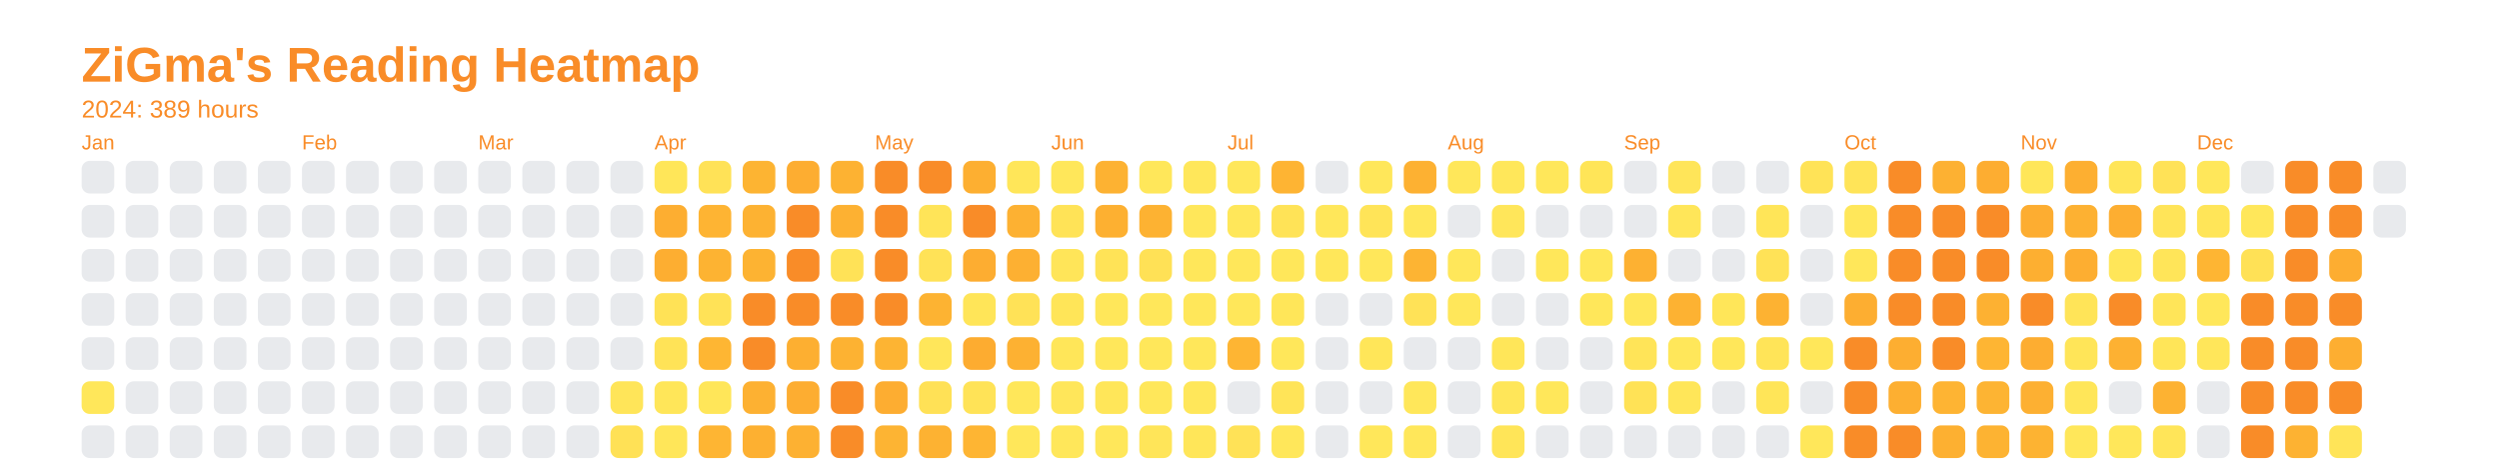
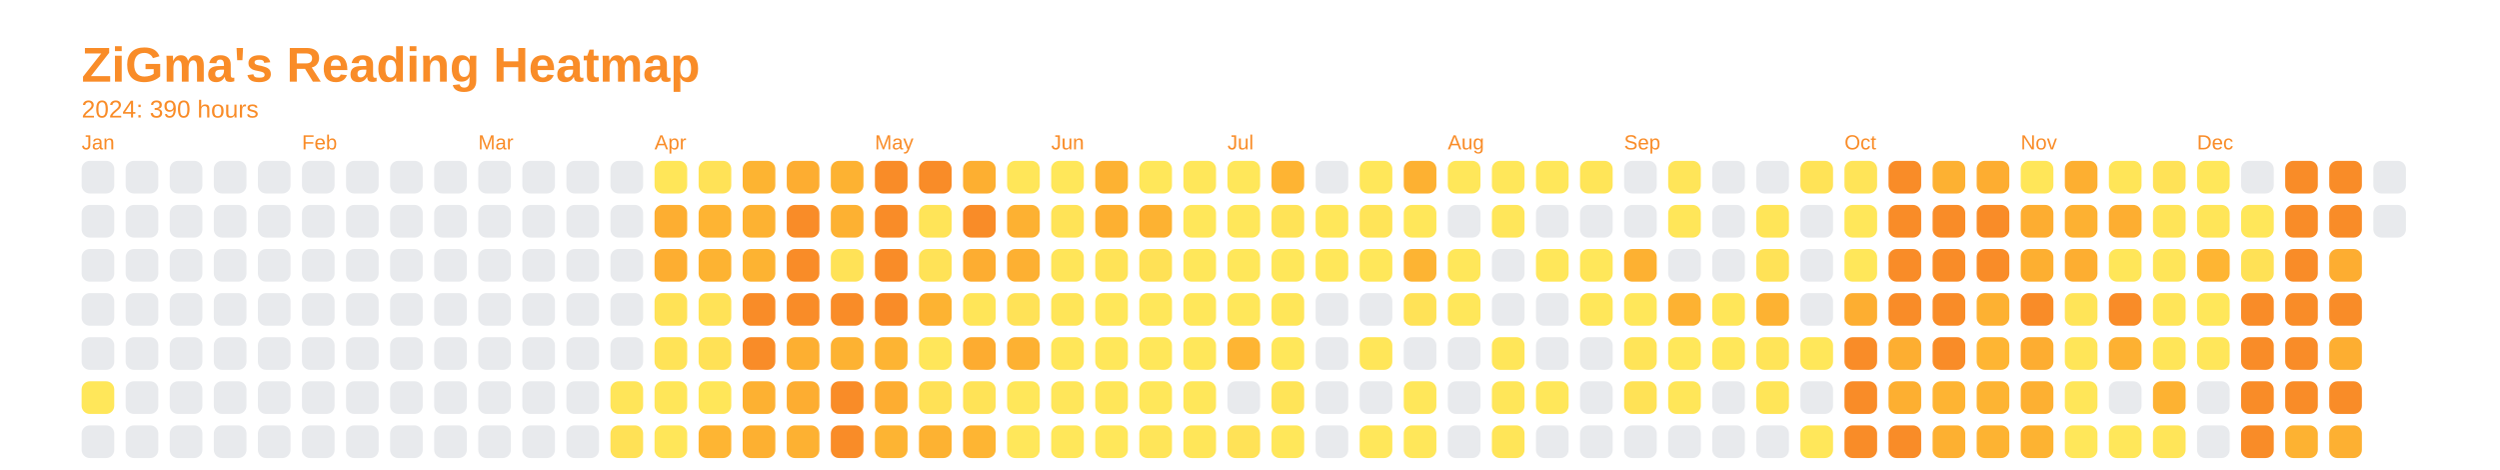
<svg xmlns="http://www.w3.org/2000/svg" baseProfile="full" height="57.5mm" version="1.1" viewBox="0,0,306.2,57.5" width="306.2mm">
  <defs />
  <rect fill="none" height="57.5" width="306.2" x="0" y="0" />
  <text fill="#f98c28" style="font-size:6px; font-family:Arial; font-weight:bold;" x="10" y="10">ZiGma's Reading Heatmap</text>
-   <text fill="#f98c28" style="font-size:3px; font-family:Arial;" x="10" y="14.4">2024: 389 hours</text>
+   <text fill="#f98c28" style="font-size:3px; font-family:Arial;" x="10" y="14.4">2024: 390 hours</text>
  <text fill="#f98c28" style="font-size:2.5px; font-family:Arial" x="10" y="18.3">Jan</text>
  <rect fill="#e8eaed" height="4" rx="1" ry="1" width="4" x="10" y="19.7" />
  <rect fill="#e8eaed" height="4" rx="1" ry="1" width="4" x="10" y="25.1" />
  <rect fill="#e8eaed" height="4" rx="1" ry="1" width="4" x="10" y="30.5" />
  <rect fill="#e8eaed" height="4" rx="1" ry="1" width="4" x="10" y="35.9" />
  <rect fill="#e8eaed" height="4" rx="1" ry="1" width="4" x="10" y="41.3" />
  <rect fill="#ffe75a" height="4" rx="1" ry="1" width="4" x="10" y="46.7" />
  <rect fill="#e8eaed" height="4" rx="1" ry="1" width="4" x="10" y="52.1" />
  <rect fill="#e8eaed" height="4" rx="1" ry="1" width="4" x="15.4" y="19.7" />
  <rect fill="#e8eaed" height="4" rx="1" ry="1" width="4" x="15.4" y="25.1" />
  <rect fill="#e8eaed" height="4" rx="1" ry="1" width="4" x="15.4" y="30.5" />
  <rect fill="#e8eaed" height="4" rx="1" ry="1" width="4" x="15.4" y="35.9" />
  <rect fill="#e8eaed" height="4" rx="1" ry="1" width="4" x="15.4" y="41.3" />
  <rect fill="#e8eaed" height="4" rx="1" ry="1" width="4" x="15.4" y="46.7" />
  <rect fill="#e8eaed" height="4" rx="1" ry="1" width="4" x="15.4" y="52.1" />
  <rect fill="#e8eaed" height="4" rx="1" ry="1" width="4" x="20.8" y="19.7" />
  <rect fill="#e8eaed" height="4" rx="1" ry="1" width="4" x="20.8" y="25.1" />
  <rect fill="#e8eaed" height="4" rx="1" ry="1" width="4" x="20.8" y="30.5" />
  <rect fill="#e8eaed" height="4" rx="1" ry="1" width="4" x="20.8" y="35.9" />
  <rect fill="#e8eaed" height="4" rx="1" ry="1" width="4" x="20.8" y="41.3" />
  <rect fill="#e8eaed" height="4" rx="1" ry="1" width="4" x="20.8" y="46.7" />
  <rect fill="#e8eaed" height="4" rx="1" ry="1" width="4" x="20.8" y="52.1" />
  <rect fill="#e8eaed" height="4" rx="1" ry="1" width="4" x="26.2" y="19.7" />
  <rect fill="#e8eaed" height="4" rx="1" ry="1" width="4" x="26.2" y="25.1" />
  <rect fill="#e8eaed" height="4" rx="1" ry="1" width="4" x="26.2" y="30.5" />
  <rect fill="#e8eaed" height="4" rx="1" ry="1" width="4" x="26.2" y="35.9" />
  <rect fill="#e8eaed" height="4" rx="1" ry="1" width="4" x="26.2" y="41.3" />
  <rect fill="#e8eaed" height="4" rx="1" ry="1" width="4" x="26.2" y="46.7" />
  <rect fill="#e8eaed" height="4" rx="1" ry="1" width="4" x="26.2" y="52.1" />
  <rect fill="#e8eaed" height="4" rx="1" ry="1" width="4" x="31.6" y="19.7" />
  <rect fill="#e8eaed" height="4" rx="1" ry="1" width="4" x="31.6" y="25.1" />
  <rect fill="#e8eaed" height="4" rx="1" ry="1" width="4" x="31.6" y="30.5" />
  <rect fill="#e8eaed" height="4" rx="1" ry="1" width="4" x="31.6" y="35.9" />
  <rect fill="#e8eaed" height="4" rx="1" ry="1" width="4" x="31.6" y="41.3" />
  <rect fill="#e8eaed" height="4" rx="1" ry="1" width="4" x="31.6" y="46.7" />
  <rect fill="#e8eaed" height="4" rx="1" ry="1" width="4" x="31.6" y="52.1" />
  <text fill="#f98c28" style="font-size:2.5px; font-family:Arial" x="37.0" y="18.3">Feb</text>
  <rect fill="#e8eaed" height="4" rx="1" ry="1" width="4" x="37.0" y="19.7" />
  <rect fill="#e8eaed" height="4" rx="1" ry="1" width="4" x="37.0" y="25.1" />
  <rect fill="#e8eaed" height="4" rx="1" ry="1" width="4" x="37.0" y="30.5" />
  <rect fill="#e8eaed" height="4" rx="1" ry="1" width="4" x="37.0" y="35.9" />
  <rect fill="#e8eaed" height="4" rx="1" ry="1" width="4" x="37.0" y="41.3" />
  <rect fill="#e8eaed" height="4" rx="1" ry="1" width="4" x="37.0" y="46.7" />
  <rect fill="#e8eaed" height="4" rx="1" ry="1" width="4" x="37.0" y="52.1" />
  <rect fill="#e8eaed" height="4" rx="1" ry="1" width="4" x="42.4" y="19.7" />
  <rect fill="#e8eaed" height="4" rx="1" ry="1" width="4" x="42.4" y="25.1" />
  <rect fill="#e8eaed" height="4" rx="1" ry="1" width="4" x="42.4" y="30.5" />
  <rect fill="#e8eaed" height="4" rx="1" ry="1" width="4" x="42.4" y="35.9" />
  <rect fill="#e8eaed" height="4" rx="1" ry="1" width="4" x="42.4" y="41.3" />
  <rect fill="#e8eaed" height="4" rx="1" ry="1" width="4" x="42.4" y="46.7" />
  <rect fill="#e8eaed" height="4" rx="1" ry="1" width="4" x="42.4" y="52.1" />
  <rect fill="#e8eaed" height="4" rx="1" ry="1" width="4" x="47.8" y="19.7" />
  <rect fill="#e8eaed" height="4" rx="1" ry="1" width="4" x="47.8" y="25.1" />
  <rect fill="#e8eaed" height="4" rx="1" ry="1" width="4" x="47.8" y="30.5" />
  <rect fill="#e8eaed" height="4" rx="1" ry="1" width="4" x="47.8" y="35.9" />
  <rect fill="#e8eaed" height="4" rx="1" ry="1" width="4" x="47.8" y="41.3" />
  <rect fill="#e8eaed" height="4" rx="1" ry="1" width="4" x="47.8" y="46.7" />
  <rect fill="#e8eaed" height="4" rx="1" ry="1" width="4" x="47.8" y="52.1" />
  <rect fill="#e8eaed" height="4" rx="1" ry="1" width="4" x="53.2" y="19.7" />
  <rect fill="#e8eaed" height="4" rx="1" ry="1" width="4" x="53.2" y="25.1" />
  <rect fill="#e8eaed" height="4" rx="1" ry="1" width="4" x="53.2" y="30.5" />
  <rect fill="#e8eaed" height="4" rx="1" ry="1" width="4" x="53.2" y="35.9" />
  <rect fill="#e8eaed" height="4" rx="1" ry="1" width="4" x="53.2" y="41.3" />
  <rect fill="#e8eaed" height="4" rx="1" ry="1" width="4" x="53.2" y="46.7" />
  <rect fill="#e8eaed" height="4" rx="1" ry="1" width="4" x="53.2" y="52.1" />
  <text fill="#f98c28" style="font-size:2.5px; font-family:Arial" x="58.6" y="18.3">Mar</text>
  <rect fill="#e8eaed" height="4" rx="1" ry="1" width="4" x="58.6" y="19.7" />
  <rect fill="#e8eaed" height="4" rx="1" ry="1" width="4" x="58.6" y="25.1" />
  <rect fill="#e8eaed" height="4" rx="1" ry="1" width="4" x="58.6" y="30.5" />
  <rect fill="#e8eaed" height="4" rx="1" ry="1" width="4" x="58.6" y="35.9" />
  <rect fill="#e8eaed" height="4" rx="1" ry="1" width="4" x="58.6" y="41.3" />
  <rect fill="#e8eaed" height="4" rx="1" ry="1" width="4" x="58.6" y="46.7" />
  <rect fill="#e8eaed" height="4" rx="1" ry="1" width="4" x="58.6" y="52.1" />
  <rect fill="#e8eaed" height="4" rx="1" ry="1" width="4" x="64" y="19.7" />
  <rect fill="#e8eaed" height="4" rx="1" ry="1" width="4" x="64" y="25.1" />
  <rect fill="#e8eaed" height="4" rx="1" ry="1" width="4" x="64" y="30.5" />
  <rect fill="#e8eaed" height="4" rx="1" ry="1" width="4" x="64" y="35.9" />
  <rect fill="#e8eaed" height="4" rx="1" ry="1" width="4" x="64" y="41.3" />
  <rect fill="#e8eaed" height="4" rx="1" ry="1" width="4" x="64" y="46.7" />
  <rect fill="#e8eaed" height="4" rx="1" ry="1" width="4" x="64" y="52.1" />
  <rect fill="#e8eaed" height="4" rx="1" ry="1" width="4" x="69.4" y="19.7" />
  <rect fill="#e8eaed" height="4" rx="1" ry="1" width="4" x="69.4" y="25.1" />
  <rect fill="#e8eaed" height="4" rx="1" ry="1" width="4" x="69.4" y="30.5" />
  <rect fill="#e8eaed" height="4" rx="1" ry="1" width="4" x="69.4" y="35.9" />
  <rect fill="#e8eaed" height="4" rx="1" ry="1" width="4" x="69.4" y="41.3" />
  <rect fill="#e8eaed" height="4" rx="1" ry="1" width="4" x="69.4" y="46.7" />
  <rect fill="#e8eaed" height="4" rx="1" ry="1" width="4" x="69.4" y="52.1" />
  <rect fill="#e8eaed" height="4" rx="1" ry="1" width="4" x="74.8" y="19.7" />
  <rect fill="#e8eaed" height="4" rx="1" ry="1" width="4" x="74.8" y="25.1" />
  <rect fill="#e8eaed" height="4" rx="1" ry="1" width="4" x="74.8" y="30.5" />
  <rect fill="#e8eaed" height="4" rx="1" ry="1" width="4" x="74.8" y="35.9" />
  <rect fill="#e8eaed" height="4" rx="1" ry="1" width="4" x="74.8" y="41.3" />
  <rect fill="#ffe559" height="4" rx="1" ry="1" width="4" x="74.8" y="46.7" />
  <rect fill="#ffe156" height="4" rx="1" ry="1" width="4" x="74.8" y="52.1" />
  <text fill="#f98c28" style="font-size:2.5px; font-family:Arial" x="80.2" y="18.3">Apr</text>
  <rect fill="#ffe659" height="4" rx="1" ry="1" width="4" x="80.2" y="19.7" />
  <rect fill="#fdae31" height="4" rx="1" ry="1" width="4" x="80.2" y="25.1" />
  <rect fill="#fdae31" height="4" rx="1" ry="1" width="4" x="80.2" y="30.5" />
  <rect fill="#ffe256" height="4" rx="1" ry="1" width="4" x="80.2" y="35.9" />
  <rect fill="#ffe357" height="4" rx="1" ry="1" width="4" x="80.2" y="41.3" />
  <rect fill="#ffe659" height="4" rx="1" ry="1" width="4" x="80.2" y="46.7" />
  <rect fill="#ffe659" height="4" rx="1" ry="1" width="4" x="80.2" y="52.1" />
  <rect fill="#ffe257" height="4" rx="1" ry="1" width="4" x="85.6" y="19.7" />
  <rect fill="#feb433" height="4" rx="1" ry="1" width="4" x="85.6" y="25.1" />
  <rect fill="#fdb332" height="4" rx="1" ry="1" width="4" x="85.6" y="30.5" />
  <rect fill="#ffe257" height="4" rx="1" ry="1" width="4" x="85.6" y="35.9" />
-   <rect fill="#feb633" height="4" rx="1" ry="1" width="4" x="85.6" y="41.3" />
+   <rect fill="#ffe156" height="4" rx="1" ry="1" width="4" x="85.6" y="41.3" />
  <rect fill="#ffe659" height="4" rx="1" ry="1" width="4" x="85.6" y="46.7" />
  <rect fill="#feb533" height="4" rx="1" ry="1" width="4" x="85.6" y="52.1" />
  <rect fill="#fdb432" height="4" rx="1" ry="1" width="4" x="91" y="19.7" />
  <rect fill="#fdb232" height="4" rx="1" ry="1" width="4" x="91" y="25.1" />
  <rect fill="#fdb332" height="4" rx="1" ry="1" width="4" x="91" y="30.5" />
  <rect fill="#f98c28" height="4" rx="1" ry="1" width="4" x="91" y="35.9" />
  <rect fill="#f98c28" height="4" rx="1" ry="1" width="4" x="91" y="41.3" />
  <rect fill="#fdb132" height="4" rx="1" ry="1" width="4" x="91" y="46.7" />
  <rect fill="#fdb031" height="4" rx="1" ry="1" width="4" x="91" y="52.1" />
  <rect fill="#fdad31" height="4" rx="1" ry="1" width="4" x="96.4" y="19.7" />
  <rect fill="#f98c28" height="4" rx="1" ry="1" width="4" x="96.4" y="25.1" />
  <rect fill="#f98c28" height="4" rx="1" ry="1" width="4" x="96.4" y="30.5" />
  <rect fill="#f98c28" height="4" rx="1" ry="1" width="4" x="96.4" y="35.9" />
  <rect fill="#fdaf31" height="4" rx="1" ry="1" width="4" x="96.4" y="41.3" />
  <rect fill="#fdad31" height="4" rx="1" ry="1" width="4" x="96.4" y="46.7" />
  <rect fill="#fdb132" height="4" rx="1" ry="1" width="4" x="96.4" y="52.1" />
  <rect fill="#fdb232" height="4" rx="1" ry="1" width="4" x="101.8" y="19.7" />
  <rect fill="#fdb132" height="4" rx="1" ry="1" width="4" x="101.8" y="25.1" />
  <rect fill="#ffe257" height="4" rx="1" ry="1" width="4" x="101.8" y="30.5" />
  <rect fill="#f98c28" height="4" rx="1" ry="1" width="4" x="101.8" y="35.9" />
  <rect fill="#fdb232" height="4" rx="1" ry="1" width="4" x="101.8" y="41.3" />
  <rect fill="#f98c28" height="4" rx="1" ry="1" width="4" x="101.8" y="46.7" />
  <rect fill="#f98c28" height="4" rx="1" ry="1" width="4" x="101.8" y="52.1" />
  <text fill="#f98c28" style="font-size:2.5px; font-family:Arial" x="107.2" y="18.3">May</text>
  <rect fill="#f98c28" height="4" rx="1" ry="1" width="4" x="107.2" y="19.7" />
  <rect fill="#f98c28" height="4" rx="1" ry="1" width="4" x="107.2" y="25.1" />
  <rect fill="#f98c28" height="4" rx="1" ry="1" width="4" x="107.2" y="30.5" />
  <rect fill="#f98c28" height="4" rx="1" ry="1" width="4" x="107.2" y="35.9" />
  <rect fill="#fdb433" height="4" rx="1" ry="1" width="4" x="107.2" y="41.3" />
  <rect fill="#fdad31" height="4" rx="1" ry="1" width="4" x="107.2" y="46.7" />
  <rect fill="#fdb433" height="4" rx="1" ry="1" width="4" x="107.2" y="52.1" />
  <rect fill="#f98c28" height="4" rx="1" ry="1" width="4" x="112.6" y="19.7" />
  <rect fill="#ffe458" height="4" rx="1" ry="1" width="4" x="112.6" y="25.1" />
  <rect fill="#ffe257" height="4" rx="1" ry="1" width="4" x="112.6" y="30.5" />
  <rect fill="#fdb332" height="4" rx="1" ry="1" width="4" x="112.6" y="35.9" />
  <rect fill="#ffe65a" height="4" rx="1" ry="1" width="4" x="112.6" y="41.3" />
  <rect fill="#ffe156" height="4" rx="1" ry="1" width="4" x="112.6" y="46.7" />
  <rect fill="#fdb232" height="4" rx="1" ry="1" width="4" x="112.6" y="52.1" />
  <rect fill="#fdaf31" height="4" rx="1" ry="1" width="4" x="118" y="19.7" />
  <rect fill="#f98c28" height="4" rx="1" ry="1" width="4" x="118" y="25.1" />
  <rect fill="#fdad31" height="4" rx="1" ry="1" width="4" x="118" y="30.5" />
  <rect fill="#ffe558" height="4" rx="1" ry="1" width="4" x="118" y="35.9" />
  <rect fill="#fdac30" height="4" rx="1" ry="1" width="4" x="118" y="41.3" />
  <rect fill="#ffe357" height="4" rx="1" ry="1" width="4" x="118" y="46.7" />
  <rect fill="#feb533" height="4" rx="1" ry="1" width="4" x="118" y="52.1" />
  <rect fill="#ffe659" height="4" rx="1" ry="1" width="4" x="123.4" y="19.7" />
  <rect fill="#fdb132" height="4" rx="1" ry="1" width="4" x="123.4" y="25.1" />
  <rect fill="#fdb032" height="4" rx="1" ry="1" width="4" x="123.4" y="30.5" />
  <rect fill="#ffe257" height="4" rx="1" ry="1" width="4" x="123.4" y="35.9" />
  <rect fill="#fdb132" height="4" rx="1" ry="1" width="4" x="123.4" y="41.3" />
  <rect fill="#ffe75a" height="4" rx="1" ry="1" width="4" x="123.4" y="46.7" />
  <rect fill="#ffe75a" height="4" rx="1" ry="1" width="4" x="123.4" y="52.1" />
  <text fill="#f98c28" style="font-size:2.5px; font-family:Arial" x="128.8" y="18.3">Jun</text>
  <rect fill="#ffe75a" height="4" rx="1" ry="1" width="4" x="128.8" y="19.7" />
  <rect fill="#ffe357" height="4" rx="1" ry="1" width="4" x="128.8" y="25.1" />
  <rect fill="#ffe559" height="4" rx="1" ry="1" width="4" x="128.8" y="30.5" />
  <rect fill="#ffe558" height="4" rx="1" ry="1" width="4" x="128.8" y="35.9" />
  <rect fill="#ffe659" height="4" rx="1" ry="1" width="4" x="128.8" y="41.3" />
  <rect fill="#ffe65a" height="4" rx="1" ry="1" width="4" x="128.8" y="46.7" />
  <rect fill="#ffe75a" height="4" rx="1" ry="1" width="4" x="128.8" y="52.1" />
  <rect fill="#fdb232" height="4" rx="1" ry="1" width="4" x="134.2" y="19.7" />
  <rect fill="#fdb031" height="4" rx="1" ry="1" width="4" x="134.2" y="25.1" />
  <rect fill="#ffe357" height="4" rx="1" ry="1" width="4" x="134.2" y="30.5" />
  <rect fill="#ffe75a" height="4" rx="1" ry="1" width="4" x="134.2" y="35.9" />
  <rect fill="#ffe75a" height="4" rx="1" ry="1" width="4" x="134.2" y="41.3" />
  <rect fill="#ffe659" height="4" rx="1" ry="1" width="4" x="134.2" y="46.7" />
  <rect fill="#ffe75a" height="4" rx="1" ry="1" width="4" x="134.2" y="52.1" />
  <rect fill="#ffe75a" height="4" rx="1" ry="1" width="4" x="139.6" y="19.7" />
  <rect fill="#fdb232" height="4" rx="1" ry="1" width="4" x="139.6" y="25.1" />
  <rect fill="#ffe156" height="4" rx="1" ry="1" width="4" x="139.6" y="30.5" />
  <rect fill="#ffe75a" height="4" rx="1" ry="1" width="4" x="139.6" y="35.9" />
  <rect fill="#ffe75a" height="4" rx="1" ry="1" width="4" x="139.6" y="41.3" />
  <rect fill="#ffe75a" height="4" rx="1" ry="1" width="4" x="139.6" y="46.7" />
  <rect fill="#ffe559" height="4" rx="1" ry="1" width="4" x="139.6" y="52.1" />
  <rect fill="#ffe75a" height="4" rx="1" ry="1" width="4" x="145" y="19.7" />
  <rect fill="#ffe75a" height="4" rx="1" ry="1" width="4" x="145" y="25.1" />
  <rect fill="#ffe75a" height="4" rx="1" ry="1" width="4" x="145" y="30.5" />
  <rect fill="#ffe75a" height="4" rx="1" ry="1" width="4" x="145" y="35.9" />
  <rect fill="#ffe75a" height="4" rx="1" ry="1" width="4" x="145" y="41.3" />
  <rect fill="#ffe75a" height="4" rx="1" ry="1" width="4" x="145" y="46.7" />
  <rect fill="#ffe659" height="4" rx="1" ry="1" width="4" x="145" y="52.1" />
  <text fill="#f98c28" style="font-size:2.5px; font-family:Arial" x="150.4" y="18.3">Jul</text>
  <rect fill="#ffe75a" height="4" rx="1" ry="1" width="4" x="150.4" y="19.7" />
  <rect fill="#ffe75a" height="4" rx="1" ry="1" width="4" x="150.4" y="25.1" />
  <rect fill="#ffe75a" height="4" rx="1" ry="1" width="4" x="150.4" y="30.5" />
  <rect fill="#ffe75a" height="4" rx="1" ry="1" width="4" x="150.4" y="35.9" />
  <rect fill="#feb533" height="4" rx="1" ry="1" width="4" x="150.4" y="41.3" />
  <rect fill="#e8eaed" height="4" rx="1" ry="1" width="4" x="150.4" y="46.7" />
  <rect fill="#ffe257" height="4" rx="1" ry="1" width="4" x="150.4" y="52.1" />
  <rect fill="#feb433" height="4" rx="1" ry="1" width="4" x="155.8" y="19.7" />
  <rect fill="#ffe357" height="4" rx="1" ry="1" width="4" x="155.8" y="25.1" />
  <rect fill="#ffe75a" height="4" rx="1" ry="1" width="4" x="155.8" y="30.5" />
  <rect fill="#ffe659" height="4" rx="1" ry="1" width="4" x="155.8" y="35.9" />
  <rect fill="#ffe75a" height="4" rx="1" ry="1" width="4" x="155.8" y="41.3" />
  <rect fill="#ffe458" height="4" rx="1" ry="1" width="4" x="155.8" y="46.7" />
  <rect fill="#ffe75a" height="4" rx="1" ry="1" width="4" x="155.8" y="52.1" />
  <rect fill="#e8eaed" height="4" rx="1" ry="1" width="4" x="161.2" y="19.7" />
  <rect fill="#ffe75a" height="4" rx="1" ry="1" width="4" x="161.2" y="25.1" />
  <rect fill="#ffe75a" height="4" rx="1" ry="1" width="4" x="161.2" y="30.5" />
  <rect fill="#e8eaed" height="4" rx="1" ry="1" width="4" x="161.2" y="35.9" />
  <rect fill="#e8eaed" height="4" rx="1" ry="1" width="4" x="161.2" y="41.3" />
  <rect fill="#e8eaed" height="4" rx="1" ry="1" width="4" x="161.2" y="46.7" />
  <rect fill="#e8eaed" height="4" rx="1" ry="1" width="4" x="161.2" y="52.1" />
  <rect fill="#ffe75a" height="4" rx="1" ry="1" width="4" x="166.6" y="19.7" />
  <rect fill="#ffe458" height="4" rx="1" ry="1" width="4" x="166.6" y="25.1" />
  <rect fill="#ffe75a" height="4" rx="1" ry="1" width="4" x="166.6" y="30.5" />
  <rect fill="#e8eaed" height="4" rx="1" ry="1" width="4" x="166.6" y="35.9" />
  <rect fill="#ffe659" height="4" rx="1" ry="1" width="4" x="166.6" y="41.3" />
  <rect fill="#e8eaed" height="4" rx="1" ry="1" width="4" x="166.6" y="46.7" />
  <rect fill="#ffe75a" height="4" rx="1" ry="1" width="4" x="166.6" y="52.1" />
  <rect fill="#fdb132" height="4" rx="1" ry="1" width="4" x="172" y="19.7" />
  <rect fill="#ffe75a" height="4" rx="1" ry="1" width="4" x="172" y="25.1" />
  <rect fill="#fdb433" height="4" rx="1" ry="1" width="4" x="172" y="30.5" />
  <rect fill="#ffe257" height="4" rx="1" ry="1" width="4" x="172" y="35.9" />
  <rect fill="#e8eaed" height="4" rx="1" ry="1" width="4" x="172" y="41.3" />
  <rect fill="#ffe75a" height="4" rx="1" ry="1" width="4" x="172" y="46.7" />
  <rect fill="#ffe75a" height="4" rx="1" ry="1" width="4" x="172" y="52.1" />
  <text fill="#f98c28" style="font-size:2.5px; font-family:Arial" x="177.4" y="18.3">Aug</text>
  <rect fill="#ffe75a" height="4" rx="1" ry="1" width="4" x="177.4" y="19.7" />
  <rect fill="#e8eaed" height="4" rx="1" ry="1" width="4" x="177.4" y="25.1" />
  <rect fill="#ffe75a" height="4" rx="1" ry="1" width="4" x="177.4" y="30.5" />
  <rect fill="#ffe75a" height="4" rx="1" ry="1" width="4" x="177.4" y="35.9" />
  <rect fill="#e8eaed" height="4" rx="1" ry="1" width="4" x="177.4" y="41.3" />
  <rect fill="#e8eaed" height="4" rx="1" ry="1" width="4" x="177.4" y="46.7" />
  <rect fill="#e8eaed" height="4" rx="1" ry="1" width="4" x="177.4" y="52.1" />
  <rect fill="#ffe75a" height="4" rx="1" ry="1" width="4" x="182.8" y="19.7" />
  <rect fill="#ffe65a" height="4" rx="1" ry="1" width="4" x="182.8" y="25.1" />
  <rect fill="#e8eaed" height="4" rx="1" ry="1" width="4" x="182.8" y="30.5" />
  <rect fill="#e8eaed" height="4" rx="1" ry="1" width="4" x="182.8" y="35.9" />
  <rect fill="#ffe659" height="4" rx="1" ry="1" width="4" x="182.8" y="41.3" />
  <rect fill="#ffe659" height="4" rx="1" ry="1" width="4" x="182.8" y="46.7" />
  <rect fill="#ffe558" height="4" rx="1" ry="1" width="4" x="182.8" y="52.1" />
  <rect fill="#ffe75a" height="4" rx="1" ry="1" width="4" x="188.2" y="19.7" />
  <rect fill="#e8eaed" height="4" rx="1" ry="1" width="4" x="188.2" y="25.1" />
  <rect fill="#ffe75a" height="4" rx="1" ry="1" width="4" x="188.2" y="30.5" />
  <rect fill="#e8eaed" height="4" rx="1" ry="1" width="4" x="188.2" y="35.9" />
  <rect fill="#e8eaed" height="4" rx="1" ry="1" width="4" x="188.2" y="41.3" />
  <rect fill="#ffe75a" height="4" rx="1" ry="1" width="4" x="188.2" y="46.7" />
  <rect fill="#e8eaed" height="4" rx="1" ry="1" width="4" x="188.2" y="52.1" />
  <rect fill="#ffe558" height="4" rx="1" ry="1" width="4" x="193.6" y="19.7" />
  <rect fill="#e8eaed" height="4" rx="1" ry="1" width="4" x="193.6" y="25.1" />
  <rect fill="#ffe75a" height="4" rx="1" ry="1" width="4" x="193.6" y="30.5" />
  <rect fill="#ffe75a" height="4" rx="1" ry="1" width="4" x="193.6" y="35.9" />
  <rect fill="#e8eaed" height="4" rx="1" ry="1" width="4" x="193.6" y="41.3" />
  <rect fill="#e8eaed" height="4" rx="1" ry="1" width="4" x="193.6" y="46.7" />
  <rect fill="#e8eaed" height="4" rx="1" ry="1" width="4" x="193.6" y="52.1" />
  <text fill="#f98c28" style="font-size:2.5px; font-family:Arial" x="199" y="18.3">Sep</text>
  <rect fill="#e8eaed" height="4" rx="1" ry="1" width="4" x="199" y="19.7" />
  <rect fill="#e8eaed" height="4" rx="1" ry="1" width="4" x="199" y="25.1" />
  <rect fill="#fdb132" height="4" rx="1" ry="1" width="4" x="199" y="30.5" />
  <rect fill="#ffe75a" height="4" rx="1" ry="1" width="4" x="199" y="35.9" />
  <rect fill="#ffe458" height="4" rx="1" ry="1" width="4" x="199" y="41.3" />
  <rect fill="#ffe256" height="4" rx="1" ry="1" width="4" x="199" y="46.7" />
  <rect fill="#e8eaed" height="4" rx="1" ry="1" width="4" x="199" y="52.1" />
  <rect fill="#ffe559" height="4" rx="1" ry="1" width="4" x="204.4" y="19.7" />
  <rect fill="#ffe659" height="4" rx="1" ry="1" width="4" x="204.4" y="25.1" />
  <rect fill="#e8eaed" height="4" rx="1" ry="1" width="4" x="204.4" y="30.5" />
  <rect fill="#fdb232" height="4" rx="1" ry="1" width="4" x="204.4" y="35.9" />
  <rect fill="#ffe75a" height="4" rx="1" ry="1" width="4" x="204.4" y="41.3" />
  <rect fill="#ffe659" height="4" rx="1" ry="1" width="4" x="204.4" y="46.7" />
  <rect fill="#e8eaed" height="4" rx="1" ry="1" width="4" x="204.4" y="52.1" />
  <rect fill="#e8eaed" height="4" rx="1" ry="1" width="4" x="209.8" y="19.7" />
  <rect fill="#e8eaed" height="4" rx="1" ry="1" width="4" x="209.8" y="25.1" />
  <rect fill="#e8eaed" height="4" rx="1" ry="1" width="4" x="209.8" y="30.5" />
  <rect fill="#ffe659" height="4" rx="1" ry="1" width="4" x="209.8" y="35.9" />
  <rect fill="#ffe75a" height="4" rx="1" ry="1" width="4" x="209.8" y="41.3" />
  <rect fill="#e8eaed" height="4" rx="1" ry="1" width="4" x="209.8" y="46.7" />
  <rect fill="#e8eaed" height="4" rx="1" ry="1" width="4" x="209.8" y="52.1" />
  <rect fill="#e8eaed" height="4" rx="1" ry="1" width="4" x="215.2" y="19.7" />
  <rect fill="#ffe558" height="4" rx="1" ry="1" width="4" x="215.2" y="25.1" />
  <rect fill="#ffe257" height="4" rx="1" ry="1" width="4" x="215.2" y="30.5" />
  <rect fill="#fdb232" height="4" rx="1" ry="1" width="4" x="215.2" y="35.9" />
  <rect fill="#ffe458" height="4" rx="1" ry="1" width="4" x="215.2" y="41.3" />
  <rect fill="#ffe558" height="4" rx="1" ry="1" width="4" x="215.2" y="46.7" />
  <rect fill="#e8eaed" height="4" rx="1" ry="1" width="4" x="215.2" y="52.1" />
  <rect fill="#ffe357" height="4" rx="1" ry="1" width="4" x="220.6" y="19.7" />
  <rect fill="#e8eaed" height="4" rx="1" ry="1" width="4" x="220.6" y="25.1" />
  <rect fill="#e8eaed" height="4" rx="1" ry="1" width="4" x="220.6" y="30.5" />
  <rect fill="#e8eaed" height="4" rx="1" ry="1" width="4" x="220.6" y="35.9" />
  <rect fill="#ffe75a" height="4" rx="1" ry="1" width="4" x="220.6" y="41.3" />
  <rect fill="#e8eaed" height="4" rx="1" ry="1" width="4" x="220.6" y="46.7" />
  <rect fill="#ffe75a" height="4" rx="1" ry="1" width="4" x="220.6" y="52.1" />
  <text fill="#f98c28" style="font-size:2.5px; font-family:Arial" x="226" y="18.3">Oct</text>
  <rect fill="#ffe458" height="4" rx="1" ry="1" width="4" x="226" y="19.7" />
  <rect fill="#ffe75a" height="4" rx="1" ry="1" width="4" x="226" y="25.1" />
  <rect fill="#ffe75a" height="4" rx="1" ry="1" width="4" x="226" y="30.5" />
  <rect fill="#fdae31" height="4" rx="1" ry="1" width="4" x="226" y="35.9" />
  <rect fill="#f98c28" height="4" rx="1" ry="1" width="4" x="226" y="41.3" />
  <rect fill="#f98c28" height="4" rx="1" ry="1" width="4" x="226" y="46.7" />
  <rect fill="#f98c28" height="4" rx="1" ry="1" width="4" x="226" y="52.1" />
  <rect fill="#f98c28" height="4" rx="1" ry="1" width="4" x="231.4" y="19.7" />
  <rect fill="#f98c28" height="4" rx="1" ry="1" width="4" x="231.4" y="25.1" />
  <rect fill="#f98c28" height="4" rx="1" ry="1" width="4" x="231.4" y="30.5" />
  <rect fill="#f98c28" height="4" rx="1" ry="1" width="4" x="231.4" y="35.9" />
  <rect fill="#fdae31" height="4" rx="1" ry="1" width="4" x="231.4" y="41.3" />
  <rect fill="#fdaf31" height="4" rx="1" ry="1" width="4" x="231.4" y="46.7" />
  <rect fill="#f98c28" height="4" rx="1" ry="1" width="4" x="231.4" y="52.1" />
  <rect fill="#fdb132" height="4" rx="1" ry="1" width="4" x="236.8" y="19.7" />
  <rect fill="#f98c28" height="4" rx="1" ry="1" width="4" x="236.8" y="25.1" />
  <rect fill="#f98c28" height="4" rx="1" ry="1" width="4" x="236.8" y="30.5" />
  <rect fill="#f98c28" height="4" rx="1" ry="1" width="4" x="236.8" y="35.9" />
  <rect fill="#f98c28" height="4" rx="1" ry="1" width="4" x="236.8" y="41.3" />
  <rect fill="#feb433" height="4" rx="1" ry="1" width="4" x="236.8" y="46.7" />
  <rect fill="#fdb031" height="4" rx="1" ry="1" width="4" x="236.8" y="52.1" />
  <rect fill="#fdad31" height="4" rx="1" ry="1" width="4" x="242.2" y="19.7" />
  <rect fill="#f98c28" height="4" rx="1" ry="1" width="4" x="242.2" y="25.1" />
  <rect fill="#f98c28" height="4" rx="1" ry="1" width="4" x="242.2" y="30.5" />
  <rect fill="#fdb132" height="4" rx="1" ry="1" width="4" x="242.2" y="35.9" />
  <rect fill="#feb533" height="4" rx="1" ry="1" width="4" x="242.2" y="41.3" />
  <rect fill="#fdb433" height="4" rx="1" ry="1" width="4" x="242.2" y="46.7" />
  <rect fill="#fdb332" height="4" rx="1" ry="1" width="4" x="242.2" y="52.1" />
  <text fill="#f98c28" style="font-size:2.5px; font-family:Arial" x="247.6" y="18.3">Nov</text>
  <rect fill="#ffe659" height="4" rx="1" ry="1" width="4" x="247.6" y="19.7" />
  <rect fill="#fdad31" height="4" rx="1" ry="1" width="4" x="247.6" y="25.1" />
  <rect fill="#fdaf31" height="4" rx="1" ry="1" width="4" x="247.6" y="30.5" />
  <rect fill="#f98c28" height="4" rx="1" ry="1" width="4" x="247.6" y="35.9" />
  <rect fill="#fdad31" height="4" rx="1" ry="1" width="4" x="247.6" y="41.3" />
  <rect fill="#fdb032" height="4" rx="1" ry="1" width="4" x="247.6" y="46.7" />
  <rect fill="#fdb332" height="4" rx="1" ry="1" width="4" x="247.6" y="52.1" />
  <rect fill="#fdaf31" height="4" rx="1" ry="1" width="4" x="253" y="19.7" />
  <rect fill="#fdb132" height="4" rx="1" ry="1" width="4" x="253" y="25.1" />
  <rect fill="#fdae31" height="4" rx="1" ry="1" width="4" x="253" y="30.5" />
  <rect fill="#ffe458" height="4" rx="1" ry="1" width="4" x="253" y="35.9" />
  <rect fill="#ffe558" height="4" rx="1" ry="1" width="4" x="253" y="41.3" />
  <rect fill="#ffe659" height="4" rx="1" ry="1" width="4" x="253" y="46.7" />
  <rect fill="#ffe75a" height="4" rx="1" ry="1" width="4" x="253" y="52.1" />
  <rect fill="#ffe558" height="4" rx="1" ry="1" width="4" x="258.4" y="19.7" />
  <rect fill="#fdae31" height="4" rx="1" ry="1" width="4" x="258.4" y="25.1" />
  <rect fill="#ffe659" height="4" rx="1" ry="1" width="4" x="258.4" y="30.5" />
  <rect fill="#f98c28" height="4" rx="1" ry="1" width="4" x="258.4" y="35.9" />
  <rect fill="#fdb132" height="4" rx="1" ry="1" width="4" x="258.4" y="41.3" />
  <rect fill="#e8eaed" height="4" rx="1" ry="1" width="4" x="258.4" y="46.7" />
  <rect fill="#ffe75a" height="4" rx="1" ry="1" width="4" x="258.4" y="52.1" />
  <rect fill="#ffe257" height="4" rx="1" ry="1" width="4" x="263.8" y="19.7" />
  <rect fill="#ffe458" height="4" rx="1" ry="1" width="4" x="263.8" y="25.1" />
  <rect fill="#ffe559" height="4" rx="1" ry="1" width="4" x="263.8" y="30.5" />
  <rect fill="#ffe559" height="4" rx="1" ry="1" width="4" x="263.8" y="35.9" />
  <rect fill="#ffe558" height="4" rx="1" ry="1" width="4" x="263.8" y="41.3" />
  <rect fill="#fdb232" height="4" rx="1" ry="1" width="4" x="263.8" y="46.7" />
  <rect fill="#ffe559" height="4" rx="1" ry="1" width="4" x="263.8" y="52.1" />
  <text fill="#f98c28" style="font-size:2.5px; font-family:Arial" x="269.2" y="18.3">Dec</text>
  <rect fill="#ffe75a" height="4" rx="1" ry="1" width="4" x="269.2" y="19.7" />
  <rect fill="#ffe558" height="4" rx="1" ry="1" width="4" x="269.2" y="25.1" />
  <rect fill="#feb533" height="4" rx="1" ry="1" width="4" x="269.2" y="30.5" />
  <rect fill="#ffe75a" height="4" rx="1" ry="1" width="4" x="269.2" y="35.9" />
  <rect fill="#ffe65a" height="4" rx="1" ry="1" width="4" x="269.2" y="41.3" />
  <rect fill="#e8eaed" height="4" rx="1" ry="1" width="4" x="269.2" y="46.7" />
  <rect fill="#e8eaed" height="4" rx="1" ry="1" width="4" x="269.2" y="52.1" />
  <rect fill="#e8eaed" height="4" rx="1" ry="1" width="4" x="274.6" y="19.7" />
  <rect fill="#ffe75a" height="4" rx="1" ry="1" width="4" x="274.6" y="25.1" />
  <rect fill="#ffe156" height="4" rx="1" ry="1" width="4" x="274.6" y="30.5" />
  <rect fill="#f98c28" height="4" rx="1" ry="1" width="4" x="274.6" y="35.9" />
  <rect fill="#f98c28" height="4" rx="1" ry="1" width="4" x="274.6" y="41.3" />
  <rect fill="#f98c28" height="4" rx="1" ry="1" width="4" x="274.6" y="46.7" />
  <rect fill="#f98c28" height="4" rx="1" ry="1" width="4" x="274.6" y="52.1" />
  <rect fill="#f98c28" height="4" rx="1" ry="1" width="4" x="280" y="19.7" />
  <rect fill="#f98c28" height="4" rx="1" ry="1" width="4" x="280" y="25.1" />
  <rect fill="#f98c28" height="4" rx="1" ry="1" width="4" x="280" y="30.5" />
  <rect fill="#f98c28" height="4" rx="1" ry="1" width="4" x="280" y="35.9" />
  <rect fill="#f98c28" height="4" rx="1" ry="1" width="4" x="280" y="41.3" />
  <rect fill="#f98c28" height="4" rx="1" ry="1" width="4" x="280" y="46.7" />
  <rect fill="#fdb232" height="4" rx="1" ry="1" width="4" x="280" y="52.1" />
  <rect fill="#f98c28" height="4" rx="1" ry="1" width="4" x="285.4" y="19.7" />
  <rect fill="#f98c28" height="4" rx="1" ry="1" width="4" x="285.4" y="25.1" />
  <rect fill="#fdad31" height="4" rx="1" ry="1" width="4" x="285.4" y="30.5" />
  <rect fill="#f98c28" height="4" rx="1" ry="1" width="4" x="285.4" y="35.9" />
  <rect fill="#fdae31" height="4" rx="1" ry="1" width="4" x="285.4" y="41.3" />
  <rect fill="#f98c28" height="4" rx="1" ry="1" width="4" x="285.4" y="46.7" />
-   <rect fill="#ffe458" height="4" rx="1" ry="1" width="4" x="285.4" y="52.1" />
+   <rect fill="#fdb032" height="4" rx="1" ry="1" width="4" x="285.4" y="52.1" />
  <rect fill="#e8eaed" height="4" rx="1" ry="1" width="4" x="290.8" y="19.7" />
  <rect fill="#e8eaed" height="4" rx="1" ry="1" width="4" x="290.8" y="25.1" />
</svg>
